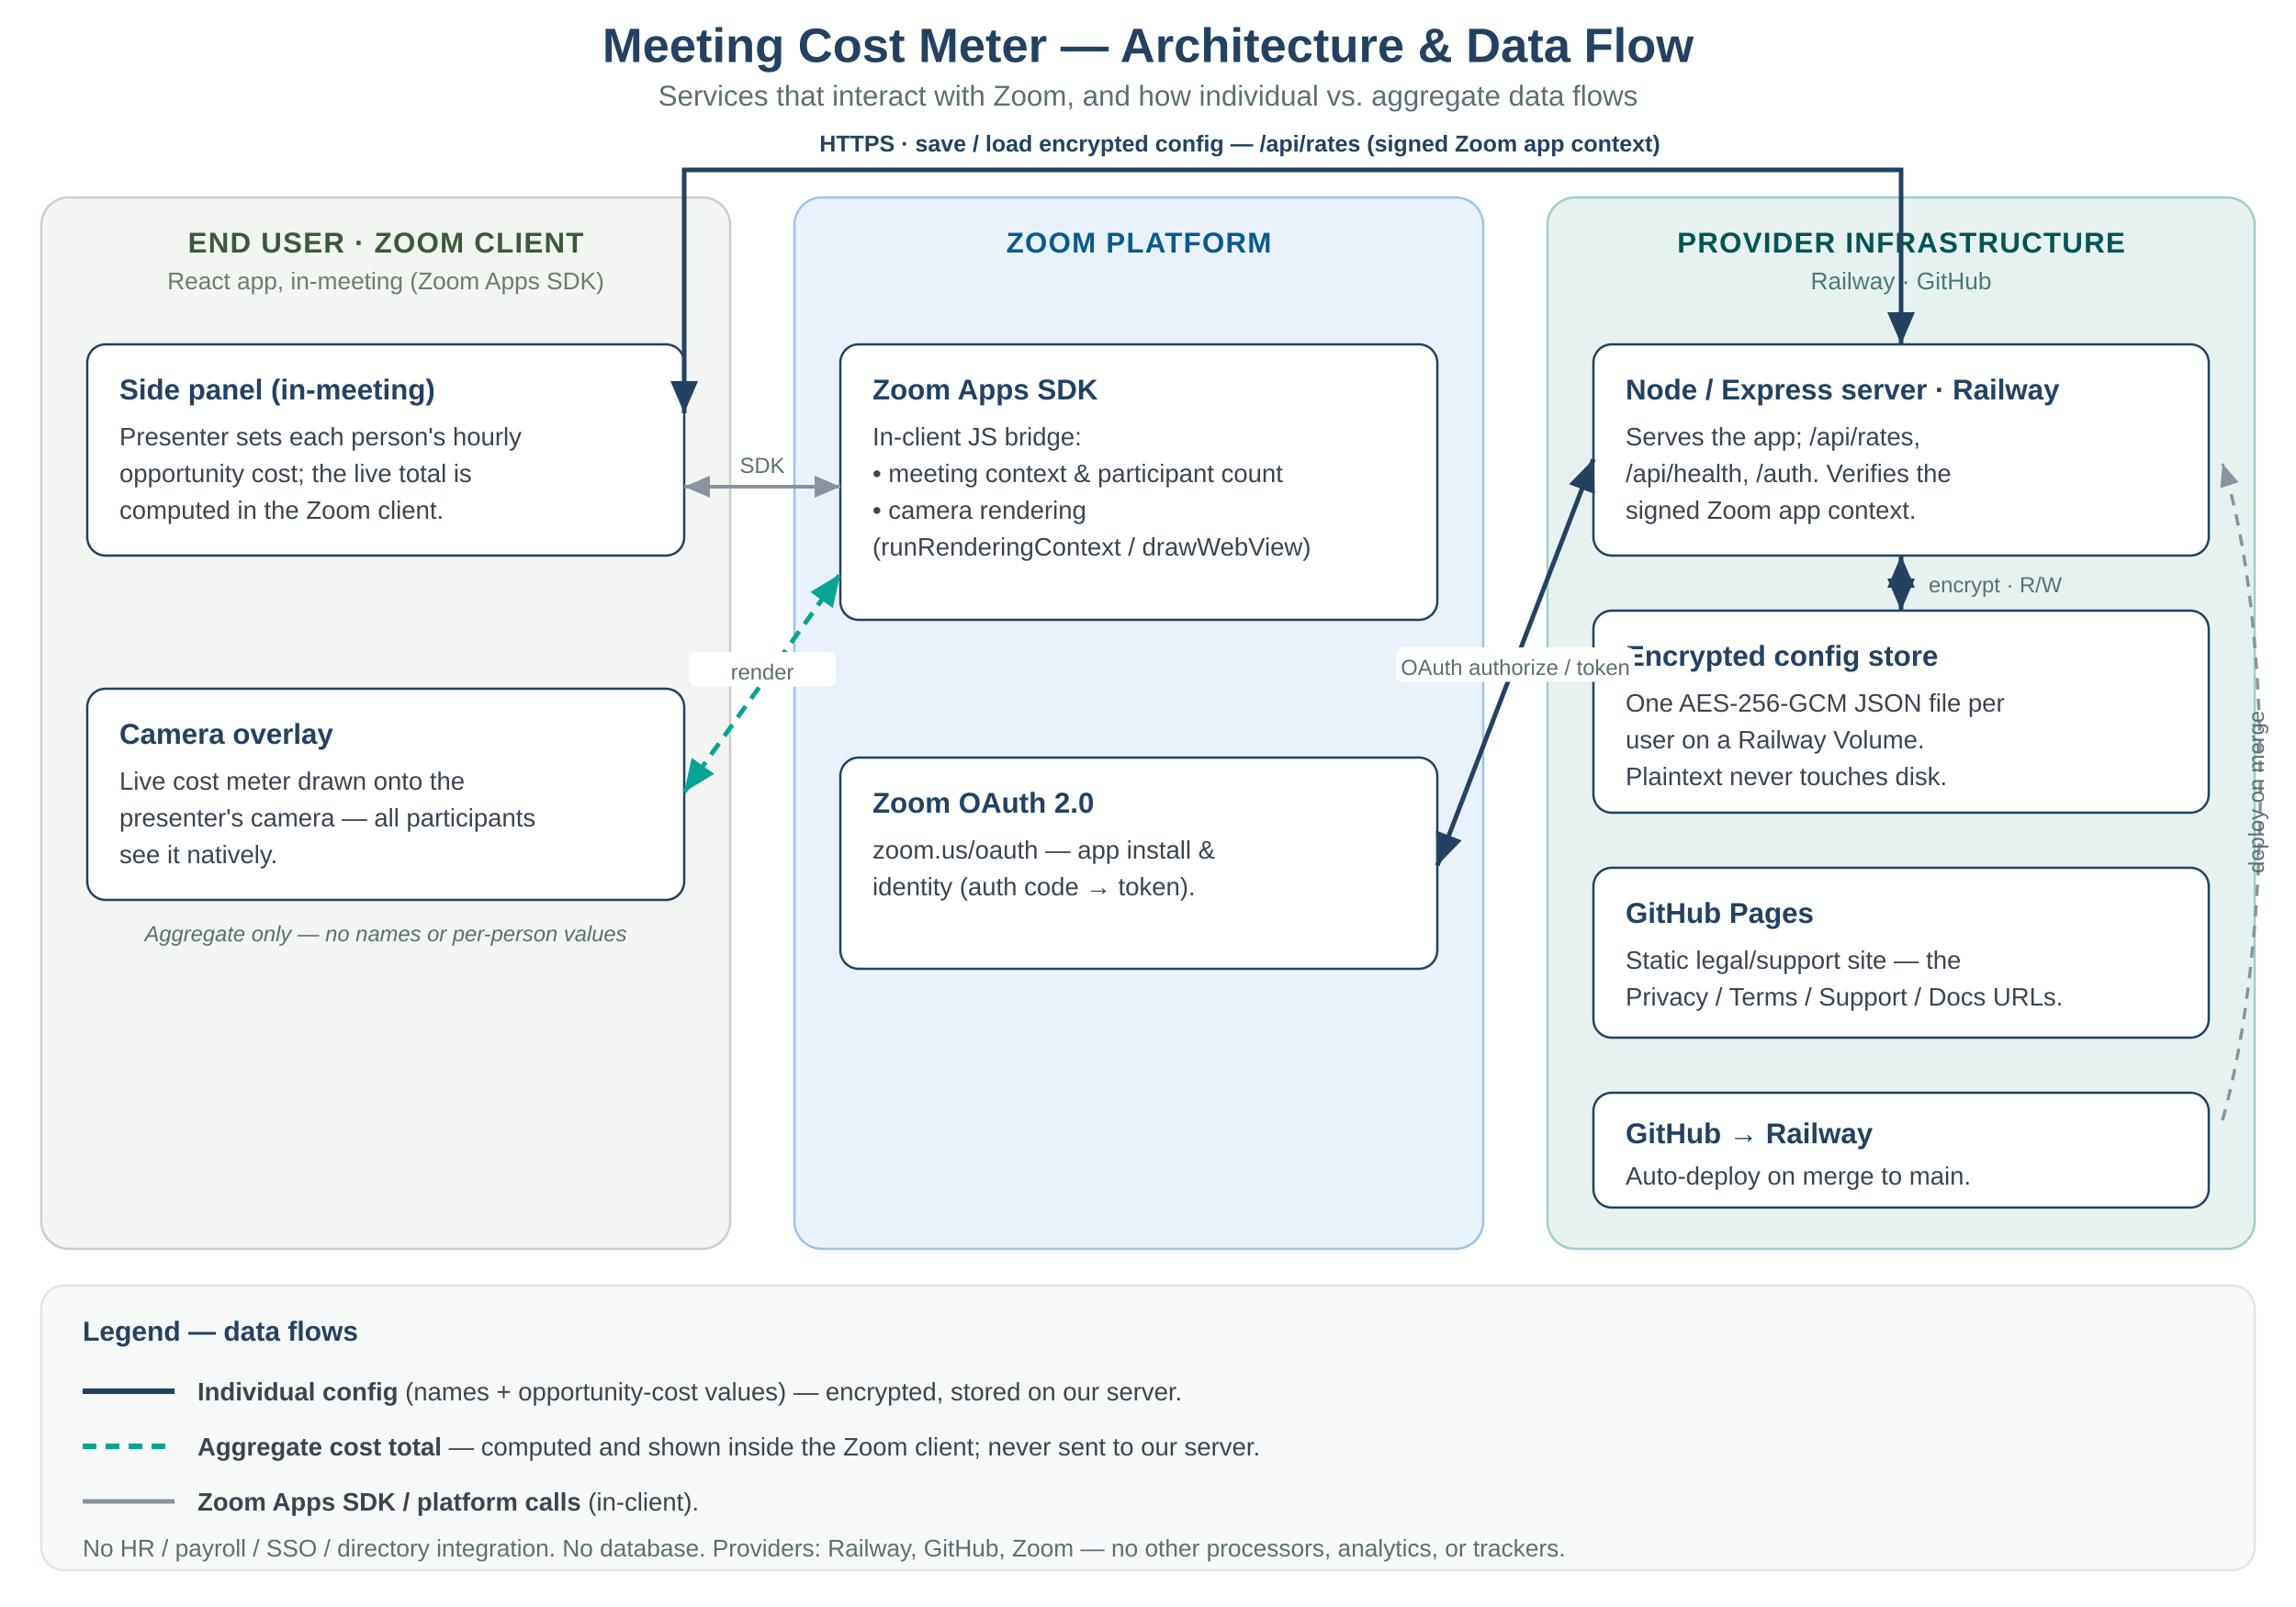
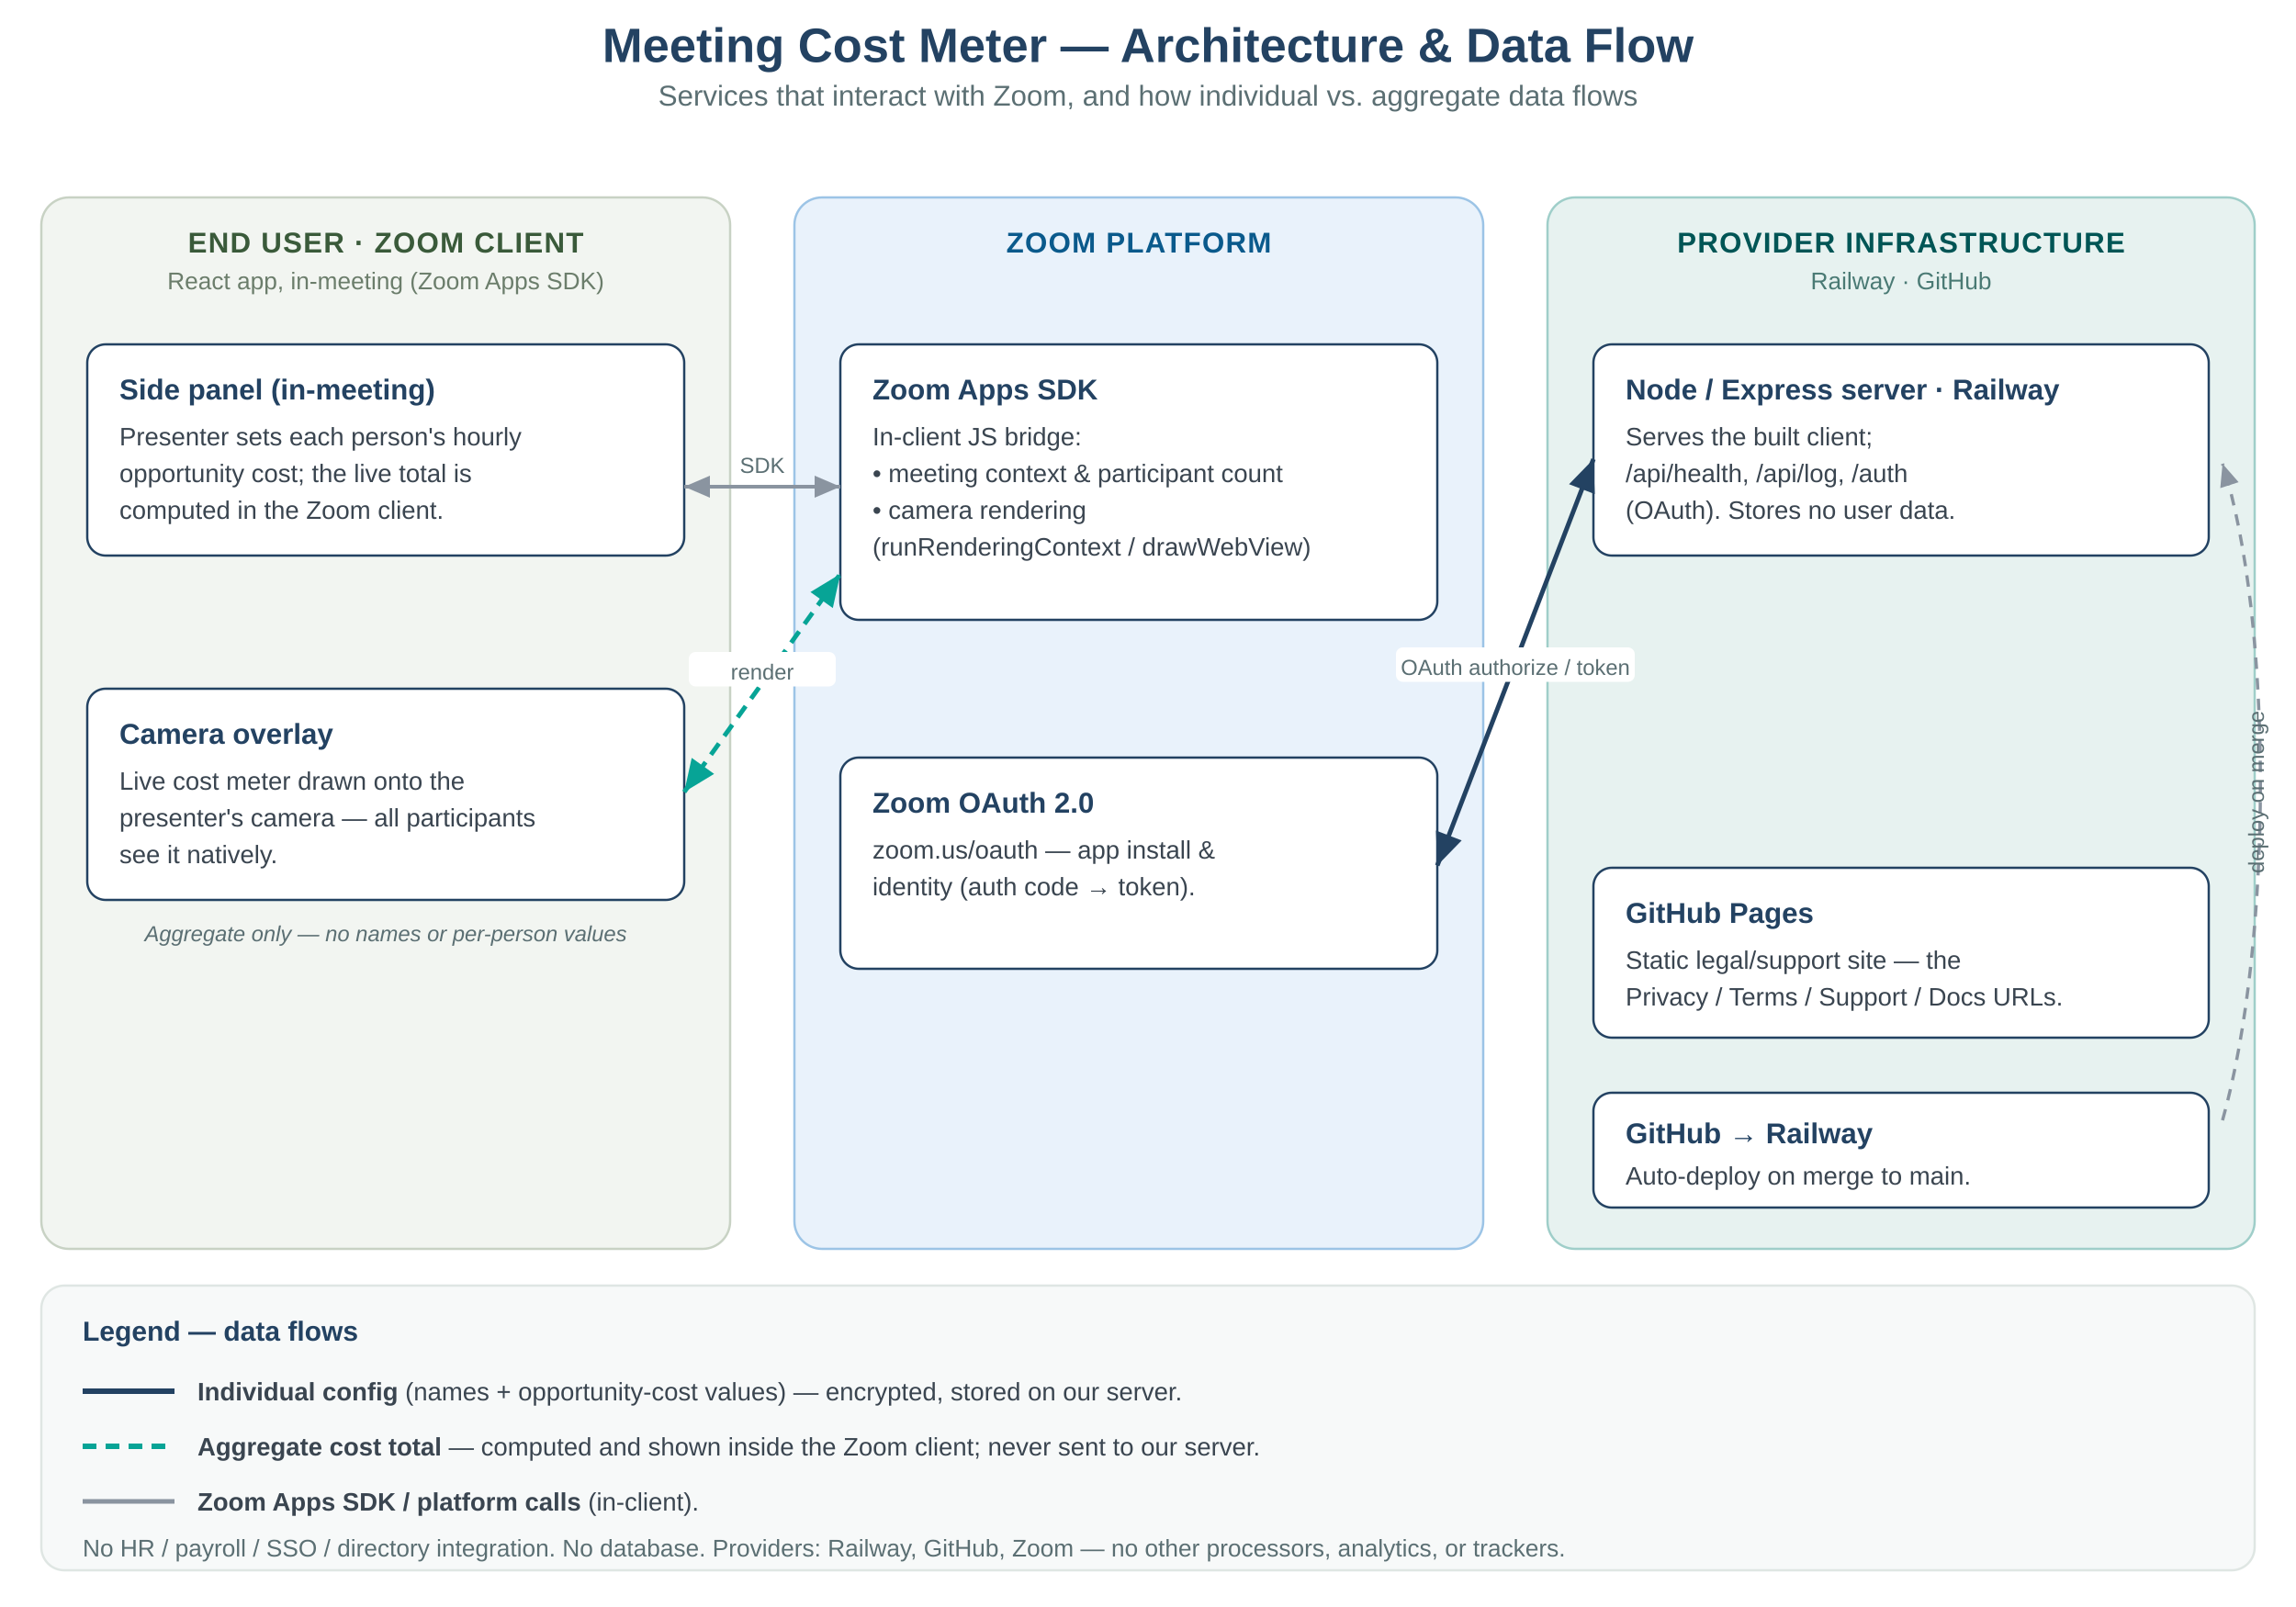
<svg xmlns="http://www.w3.org/2000/svg" viewBox="0 0 1000 700" role="img" font-family="'Helvetica Neue', Arial, sans-serif">
  <defs>
    <marker id="ah-navy" markerWidth="9" markerHeight="9" refX="7" refY="3" orient="auto-start-reverse">
      <path d="M0,0 L7,3 L0,6 Z" fill="#234262" />
    </marker>
    <marker id="ah-teal" markerWidth="9" markerHeight="9" refX="7" refY="3" orient="auto-start-reverse">
      <path d="M0,0 L7,3 L0,6 Z" fill="#07a496" />
    </marker>
    <marker id="ah-gray" markerWidth="9" markerHeight="9" refX="7" refY="3" orient="auto-start-reverse">
      <path d="M0,0 L7,3 L0,6 Z" fill="#8a94a0" />
    </marker>
    <style>
      .ztitle{font-weight:700;font-size:12.5px;letter-spacing:.04em}
      .zsub{font-size:10.5px}
      .btitle{font-weight:700;font-size:12.5px;fill:#234262}
      .bbody{font-size:11px;fill:#3a4550}
      .alabel{font-size:9.5px;fill:#5b6f73}
      .lz{font-size:11px;fill:#3a4550}
    </style>
  </defs>
  <rect width="1000" height="700" fill="#ffffff" />
  <text x="500" y="27" text-anchor="middle" font-size="21" font-weight="700" fill="#234262">Meeting Cost Meter — Architecture &amp; Data Flow</text>
  <text x="500" y="46" text-anchor="middle" font-size="12.5" fill="#5b6f73">Services that interact with Zoom, and how individual vs. aggregate data flows</text>
-   <rect x="296" y="54" width="488" height="17" rx="4" fill="#ffffff" />
-   <text x="540" y="66" text-anchor="middle" font-size="10" fill="#234262" font-weight="700">HTTPS · save / load encrypted config — /api/rates (signed Zoom app context)</text>
  <rect x="18" y="86" width="300" height="458" rx="12" fill="#f2f5f1" stroke="#c8d2c4" />
  <text x="168" y="110" text-anchor="middle" class="ztitle" fill="#3a5a3a">END USER · ZOOM CLIENT</text>
  <text x="168" y="126" text-anchor="middle" class="zsub" fill="#6b7d6b">React app, in-meeting (Zoom Apps SDK)</text>
  <rect x="346" y="86" width="300" height="458" rx="12" fill="#e9f2fb" stroke="#9cc4e6" />
  <text x="496" y="110" text-anchor="middle" class="ztitle" fill="#0a5a8c">ZOOM PLATFORM</text>
  <rect x="674" y="86" width="308" height="458" rx="12" fill="#e7f2f0" stroke="#9fcec9" />
  <text x="828" y="110" text-anchor="middle" class="ztitle" fill="#055">PROVIDER INFRASTRUCTURE</text>
  <text x="828" y="126" text-anchor="middle" class="zsub" fill="#4a7a74">Railway · GitHub</text>
  <rect x="38" y="150" width="260" height="92" rx="8" fill="#ffffff" stroke="#234262" />
  <text x="52" y="174" class="btitle">Side panel (in-meeting)</text>
  <text x="52" y="194" class="bbody">Presenter sets each person's hourly</text>
  <text x="52" y="210" class="bbody">opportunity cost; the live total is</text>
  <text x="52" y="226" class="bbody">computed in the Zoom client.</text>
  <rect x="38" y="300" width="260" height="92" rx="8" fill="#ffffff" stroke="#234262" />
  <text x="52" y="324" class="btitle">Camera overlay</text>
  <text x="52" y="344" class="bbody">Live cost meter drawn onto the</text>
  <text x="52" y="360" class="bbody">presenter's camera — all participants</text>
  <text x="52" y="376" class="bbody">see it natively.</text>
  <text x="168" y="410" text-anchor="middle" font-style="italic" class="alabel">Aggregate only — no names or per-person values</text>
  <rect x="366" y="150" width="260" height="120" rx="8" fill="#ffffff" stroke="#234262" />
  <text x="380" y="174" class="btitle">Zoom Apps SDK</text>
  <text x="380" y="194" class="bbody">In-client JS bridge:</text>
  <text x="380" y="210" class="bbody">• meeting context &amp; participant count</text>
  <text x="380" y="226" class="bbody">• camera rendering</text>
  <text x="380" y="242" class="bbody">  (runRenderingContext / drawWebView)</text>
  <rect x="366" y="330" width="260" height="92" rx="8" fill="#ffffff" stroke="#234262" />
  <text x="380" y="354" class="btitle">Zoom OAuth 2.0</text>
  <text x="380" y="374" class="bbody">zoom.us/oauth — app install &amp;</text>
  <text x="380" y="390" class="bbody">identity (auth code → token).</text>
  <rect x="694" y="150" width="268" height="92" rx="8" fill="#ffffff" stroke="#234262" />
  <text x="708" y="174" class="btitle">Node / Express server · Railway</text>
-   <text x="708" y="194" class="bbody">Serves the app; /api/rates,</text>
-   <text x="708" y="210" class="bbody">/api/health, /auth. Verifies the</text>
-   <text x="708" y="226" class="bbody">signed Zoom app context.</text>
-   <rect x="694" y="266" width="268" height="88" rx="8" fill="#ffffff" stroke="#234262" />
-   <text x="708" y="290" class="btitle">Encrypted config store</text>
-   <text x="708" y="310" class="bbody">One AES-256-GCM JSON file per</text>
-   <text x="708" y="326" class="bbody">user on a Railway Volume.</text>
-   <text x="708" y="342" class="bbody">Plaintext never touches disk.</text>
+   <text x="708" y="194" class="bbody">Serves the built client;</text>
+   <text x="708" y="210" class="bbody">/api/health, /api/log, /auth</text>
+   <text x="708" y="226" class="bbody">(OAuth). Stores no user data.</text>
  <rect x="694" y="378" width="268" height="74" rx="8" fill="#ffffff" stroke="#234262" />
  <text x="708" y="402" class="btitle">GitHub Pages</text>
  <text x="708" y="422" class="bbody">Static legal/support site — the</text>
  <text x="708" y="438" class="bbody">Privacy / Terms / Support / Docs URLs.</text>
  <rect x="694" y="476" width="268" height="50" rx="8" fill="#ffffff" stroke="#234262" />
  <text x="708" y="498" class="btitle">GitHub → Railway</text>
  <text x="708" y="516" class="bbody">Auto-deploy on merge to main.</text>
-   <polyline points="298,180 298,74 828,74 828,150" fill="none" stroke="#234262" stroke-width="2" marker-start="url(#ah-navy)" marker-end="url(#ah-navy)" />
  <line x1="298" y1="212" x2="366" y2="212" stroke="#8a94a0" stroke-width="1.6" marker-start="url(#ah-gray)" marker-end="url(#ah-gray)" />
  <text x="332" y="206" text-anchor="middle" class="alabel">SDK</text>
  <line x1="298" y1="345" x2="366" y2="250" stroke="#07a496" stroke-width="2" stroke-dasharray="6 4" marker-start="url(#ah-teal)" marker-end="url(#ah-teal)" />
  <rect x="300" y="284" width="64" height="15" rx="3" fill="#ffffff" />
  <text x="332" y="296" text-anchor="middle" class="alabel" fill="#07a496">render</text>
  <line x1="626" y1="377" x2="694" y2="200" stroke="#234262" stroke-width="2" marker-start="url(#ah-navy)" marker-end="url(#ah-navy)" />
  <rect x="608" y="282" width="104" height="15" rx="3" fill="#ffffff" />
  <text x="660" y="294" text-anchor="middle" class="alabel">OAuth authorize / token</text>
-   <line x1="828" y1="242" x2="828" y2="266" stroke="#234262" stroke-width="2" marker-start="url(#ah-navy)" marker-end="url(#ah-navy)" />
-   <text x="840" y="258" class="alabel">encrypt · R/W</text>
  <path d="M 968,488 C 990,410 990,270 968,202" fill="none" stroke="#8a94a0" stroke-width="1.4" stroke-dasharray="5 4" marker-end="url(#ah-gray)" />
  <text transform="rotate(-90 986 345)" x="986" y="345" text-anchor="middle" class="alabel">deploy on merge</text>
  <rect x="18" y="560" width="964" height="124" rx="10" fill="#f7f9f9" stroke="#dfe6e3" />
  <text x="36" y="584" font-size="12" font-weight="700" fill="#234262">Legend — data flows</text>
  <line x1="36" y1="606" x2="76" y2="606" stroke="#234262" stroke-width="2.4" />
  <text x="86" y="610" class="lz">
    <tspan font-weight="700">Individual config</tspan> (names + opportunity-cost values) — encrypted, stored on our server.</text>
  <line x1="36" y1="630" x2="76" y2="630" stroke="#07a496" stroke-width="2.4" stroke-dasharray="6 4" />
  <text x="86" y="634" class="lz">
    <tspan font-weight="700">Aggregate cost total</tspan> — computed and shown inside the Zoom client; never sent to our server.</text>
  <line x1="36" y1="654" x2="76" y2="654" stroke="#8a94a0" stroke-width="2" />
  <text x="86" y="658" class="lz">
    <tspan font-weight="700">Zoom Apps SDK / platform calls</tspan> (in-client).</text>
  <text x="36" y="678" font-size="10.5" fill="#5b6f73">No HR / payroll / SSO / directory integration. No database. Providers: Railway, GitHub, Zoom — no other processors, analytics, or trackers.</text>
</svg>
